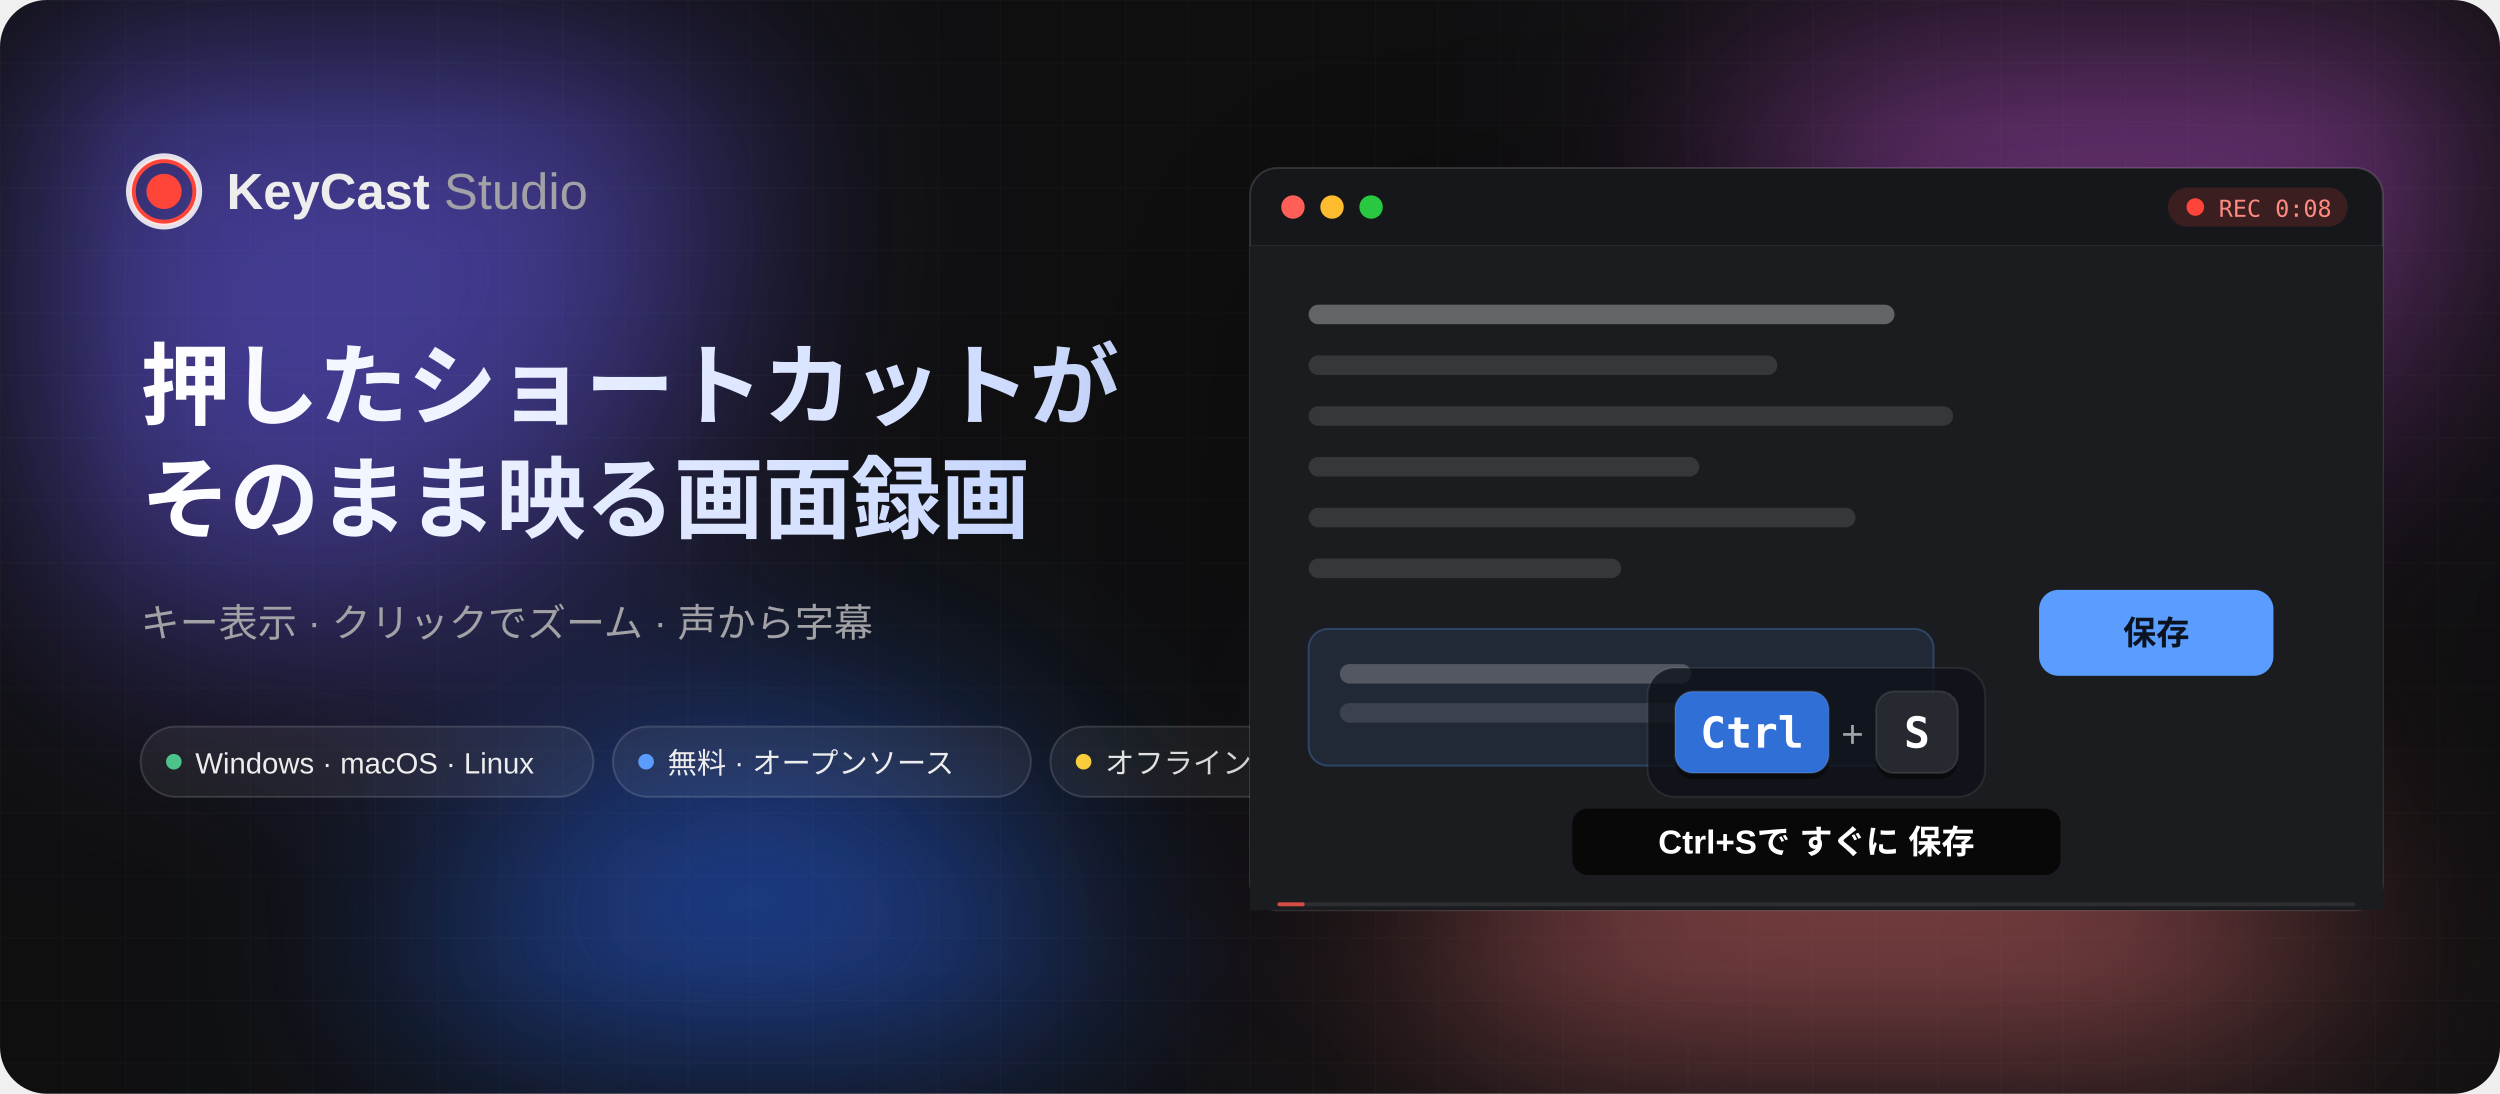
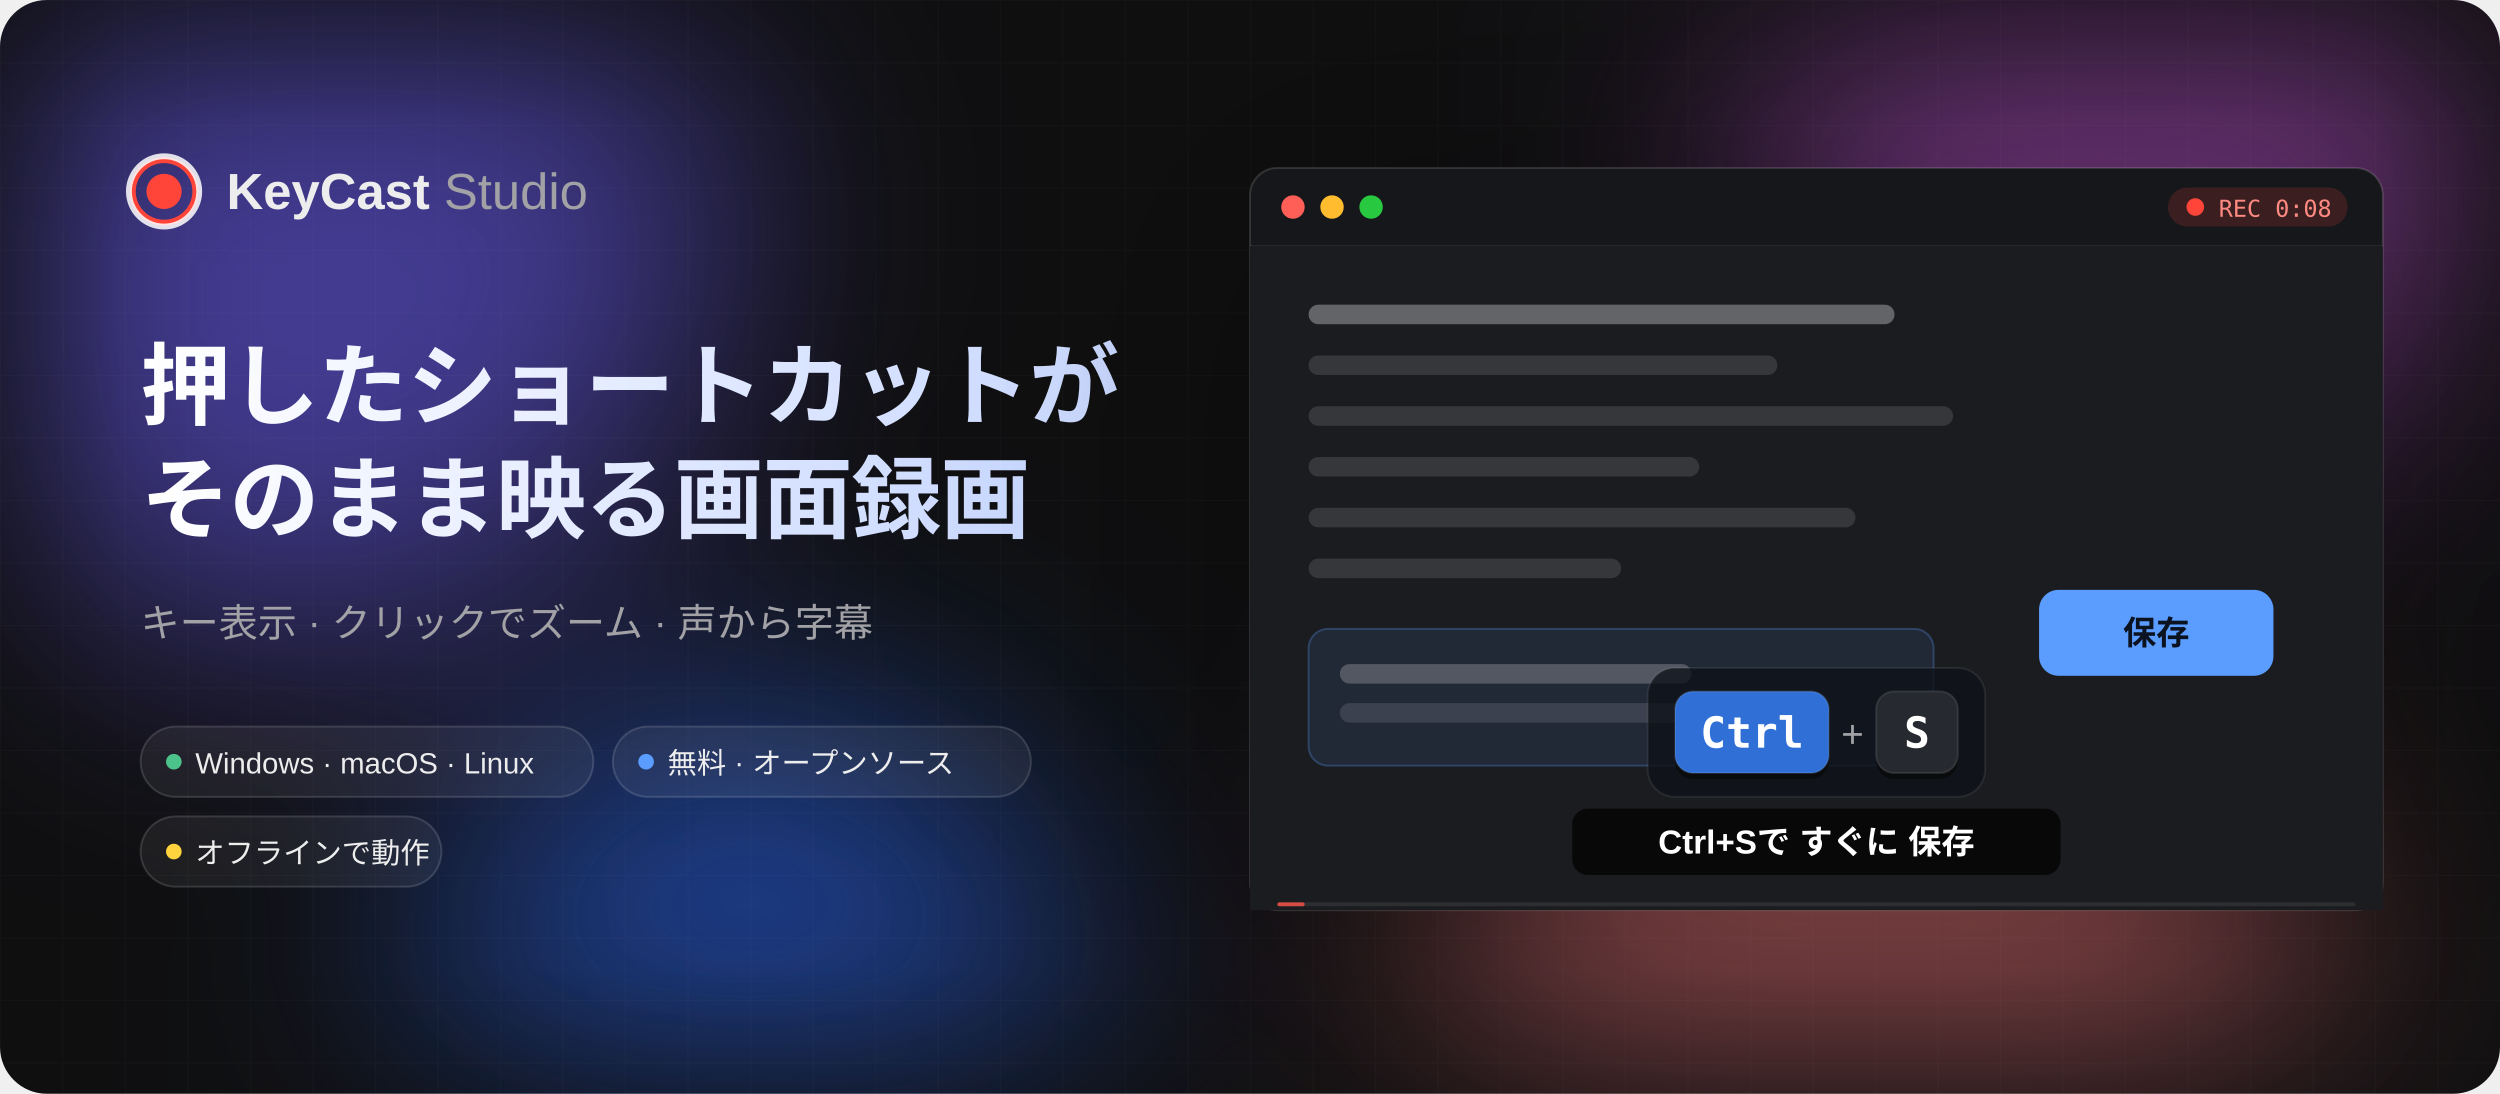
<svg xmlns="http://www.w3.org/2000/svg" width="1280" height="560" viewBox="0 0 1280 560" role="img" aria-label="KeyCast Studio — 押したショートカットが そのまま映る画面録画">
  <style>
text{font-family:'Segoe UI Variable Display','Segoe UI',-apple-system,BlinkMacSystemFont,'Helvetica Neue',Arial,'Malgun Gothic','Apple SD Gothic Neo','Noto Sans CJK KR','Hiragino Sans','Microsoft YaHei',sans-serif}
.mono{font-family:'Cascadia Mono',Consolas,'SF Mono',Menlo,monospace}
*{transform-box:view-box}

.blob{animation:drift 18s ease-in-out infinite alternate}
.b1{animation-duration:22s;animation-delay:-6s}.b2{animation-duration:26s;animation-delay:-11s}.b3{animation-duration:20s;animation-delay:-3s}
@keyframes drift{0%{transform:translate(0,0)}50%{transform:translate(40px,-30px)}100%{transform:translate(-30px,25px)}}
.zoom{transform-origin:1104px 324px;animation:zoom 8s cubic-bezier(0.22,1,0.36,1) infinite}
@keyframes zoom{0%,27%{transform:scale(1)}40%,64%{transform:scale(1.55)}80%,100%{transform:scale(1)}}
.cur{animation:cur 8s cubic-bezier(0.22,1,0.36,1) infinite}
@keyframes cur{0%{transform:translate(760px,416px)}20%,72%{transform:translate(1104px,324px)}90%,100%{transform:translate(760px,416px)}}
.press{transform-origin:1104px 324px;animation:press 8s infinite}
@keyframes press{0%,24%{transform:scale(1)}25.5%{transform:scale(0.78)}28%,100%{transform:scale(1)}}
.rip{transform-origin:1104px 324px;animation:rip 8s cubic-bezier(0.22,1,0.36,1) infinite;opacity:0}
.rip2{animation-delay:0.18s}
@keyframes rip{0%,24.9%{transform:scale(0.2);opacity:0}25%{transform:scale(0.2);opacity:0.95}34%,100%{transform:scale(1.6);opacity:0}}
.btn{animation:btn 8s infinite}
@keyframes btn{0%,24%{fill:#5b9dff}26%,60%{fill:#7db2ff}70%,100%{fill:#5b9dff}}
.bubble{transform-origin:930px 374px;animation:bubble 8s cubic-bezier(0.22,1,0.36,1) infinite}
@keyframes bubble{0%,25%{opacity:0;transform:translateY(14px) scale(0.86)}30%,70%{opacity:1;transform:translateY(0) scale(1)}76%,100%{opacity:0;transform:translateY(-6px) scale(0.96)}}
.subs{animation:subs 8s infinite}
@keyframes subs{0%,28%{opacity:0}31%,84%{opacity:1}88%,100%{opacity:0}}
.w{fill:#ffffff;animation:word 8s infinite}
.w0{animation-name:word0}@keyframes word0{0%,32%{fill:#ffffff}33%,100%{fill:#ffd33d}}
.w1{animation-name:word1}@keyframes word1{0%,41%{fill:#ffffff}42%,100%{fill:#ffd33d}}
.w2{animation-name:word2}@keyframes word2{0%,50%{fill:#ffffff}51%,100%{fill:#ffd33d}}
.rec{animation:rec 1.6s ease-in-out infinite}
@keyframes rec{0%,100%{opacity:1}50%{opacity:0.35}}
.ring{transform-origin:84px 98px;animation:ring 2.4s ease-out infinite}
@keyframes ring{0%{transform:scale(0.6);opacity:0.7}100%{transform:scale(1.9);opacity:0}}
.in{animation:in 1s cubic-bezier(0.22,1,0.36,1) both}
.in1{animation-delay:0.1s}.in2{animation-delay:0.22s}.in3{animation-delay:0.34s}.in4{animation-delay:0.46s}
@keyframes in{from{opacity:0;transform:translateY(14px)}to{opacity:1;transform:none}}
.win{animation:win 1.2s cubic-bezier(0.22,1,0.36,1) 0.2s both}
@keyframes win{from{opacity:0;transform:translateY(24px) scale(0.97)}to{opacity:1;transform:none}}
.scan{animation:scan 8s linear infinite}
@keyframes scan{from{transform:translateX(0)}to{transform:translateX(552px)}}
@media (prefers-reduced-motion: reduce){*{animation:none!important}}
</style>
  <rect width="1280" height="560" rx="24" fill="#0f0f10" />
  <clipPath id="hc">
    <rect width="1280" height="560" rx="24" />
  </clipPath>
  <g clip-path="url(#hc)">
    <defs>
      <filter id="hb" x="-50%" y="-50%" width="200%" height="200%">
        <feGaussianBlur stdDeviation="67" />
      </filter>
    </defs>
    <g filter="url(#hb)" opacity="0.55">
      <circle class="blob b0" cx="153.6" cy="112" r="212.8" fill="#6d5efc" />
      <circle class="blob b1" cx="1088" cy="56" r="190.4" fill="#c254d8" />
      <circle class="blob b2" cx="960" cy="532" r="224" fill="#f7797d" />
      <circle class="blob b3" cx="384" cy="532" r="168" fill="#2b6bff" />
    </g>
    <rect width="1280" height="560" fill="url(#grid)" opacity="0.5" />
  </g>
  <defs>
    <pattern id="grid" width="32" height="32" patternUnits="userSpaceOnUse">
      <path d="M32 0H0V32" fill="none" stroke="rgba(255,255,255,0.04)" />
    </pattern>
    <linearGradient id="tg" x1="0" x2="1">
      <stop offset="0" stop-color="#ffffff" />
      <stop offset="1" stop-color="#c9d8ff" />
    </linearGradient>
    <clipPath id="wc">
      <rect x="640" y="126" width="580" height="340" rx="0" />
    </clipPath>
  </defs>
  <g class="in in0">
    <circle class="ring" cx="84" cy="98" r="16" fill="none" stroke="#ff453a" stroke-width="3" />
    <circle cx="84" cy="98" r="18" fill="none" stroke="rgba(255,255,255,0.85)" stroke-width="3" />
    <circle class="rec" cx="84" cy="98" r="9" fill="#ff453a" />
    <text x="116" y="107" font-size="26" font-weight="700" fill="#ededed">KeyCast <tspan fill="#a1a1a6" font-weight="400">Studio</tspan>
    </text>
  </g>
  <g class="in in1">
    <text x="72" y="214" font-size="46" font-weight="750" fill="url(#tg)" letter-spacing="-0.5">押したショートカットが</text>
  </g>
  <g class="in in2">
    <text x="72" y="271.96" font-size="46" font-weight="750" fill="url(#tg)" letter-spacing="-0.5">そのまま映る画面録画</text>
  </g>
  <g class="in in3">
    <text x="72" y="326" font-size="20" fill="#a1a1a6">キー表示 · クリックでズーム · 声から字幕</text>
  </g>
  <g class="in in4">
    <rect x="72" y="372" width="231.8" height="36" rx="18" fill="rgba(255,255,255,0.06)" stroke="rgba(255,255,255,0.14)" />
    <circle cx="89" cy="390" r="4" fill="#4cc38a" />
    <text x="100" y="396" font-size="15" fill="#ededed">Windows · macOS · Linux</text>
    <rect x="313.8" y="372" width="214" height="36" rx="18" fill="rgba(255,255,255,0.06)" stroke="rgba(255,255,255,0.14)" />
    <circle cx="330.8" cy="390" r="4" fill="#5b9dff" />
    <text x="341.8" y="396" font-size="15" fill="#ededed">無料 · オープンソース</text>
-     <rect x="537.8" y="372" width="154" height="36" rx="18" fill="rgba(255,255,255,0.06)" stroke="rgba(255,255,255,0.14)" />
-     <circle cx="554.8" cy="390" r="4" fill="#ffd33d" />
-     <text x="565.8" y="396" font-size="15" fill="#ededed">オフラインで動作</text>
+     <rect x="72" y="418" width="154" height="36" rx="18" fill="rgba(255,255,255,0.06)" stroke="rgba(255,255,255,0.14)" />
+     <circle cx="89" cy="436" r="4" fill="#ffd33d" />
+     <text x="100" y="442" font-size="15" fill="#ededed">オフラインで動作</text>
  </g>
  <g class="win">
    <rect x="638" y="96" width="584" height="380" rx="16" fill="rgba(0,0,0,0.45)" filter="url(#hb)" opacity="0.6" />
    <rect x="640" y="86" width="580" height="380" rx="14" fill="#16171a" stroke="rgba(255,255,255,0.14)" />
    <circle cx="662" cy="106" r="6" fill="#ff5f57" />
    <circle cx="682" cy="106" r="6" fill="#febc2e" />
    <circle cx="702" cy="106" r="6" fill="#28c840" />
    <rect x="1110" y="96" width="92" height="20" rx="10" fill="rgba(255,69,58,0.16)" />
    <circle class="rec" cx="1124" cy="106" r="4.5" fill="#ff453a" />
    <text x="1136" y="111" font-size="12" fill="#ff8a82" class="mono">REC 0:08</text>
    <line x1="640" y1="126" x2="1220" y2="126" stroke="rgba(255,255,255,0.08)" />
    <g clip-path="url(#wc)">
      <g class="zoom">
        <rect x="640" y="126" width="580" height="340" fill="#1b1c20" />
        <rect x="670" y="156" width="300" height="10" rx="5" fill="rgba(255,255,255,0.32)" />
        <rect x="670" y="182" width="240" height="10" rx="5" fill="rgba(255,255,255,0.12)" />
        <rect x="670" y="208" width="330" height="10" rx="5" fill="rgba(255,255,255,0.12)" />
        <rect x="670" y="234" width="200" height="10" rx="5" fill="rgba(255,255,255,0.12)" />
        <rect x="670" y="260" width="280" height="10" rx="5" fill="rgba(255,255,255,0.12)" />
        <rect x="670" y="286" width="160" height="10" rx="5" fill="rgba(255,255,255,0.12)" />
        <rect x="670" y="322" width="320" height="70" rx="10" fill="rgba(91,157,255,0.10)" stroke="rgba(91,157,255,0.28)" />
        <rect x="686" y="340" width="180" height="10" rx="5" fill="rgba(255,255,255,0.22)" />
        <rect x="686" y="360" width="240" height="10" rx="5" fill="rgba(255,255,255,0.12)" />
        <g class="press">
          <rect class="btn" x="1044" y="302" width="120" height="44" rx="10" fill="#5b9dff" />
          <text x="1104" y="330" text-anchor="middle" font-size="17" font-weight="650" fill="#0b1220">保存</text>
        </g>
        <circle class="rip" cx="1104" cy="324" r="34" fill="rgba(255,211,61,0.25)" stroke="#ffd33d" stroke-width="3.5" />
        <circle class="rip rip2" cx="1104" cy="324" r="34" fill="none" stroke="#ffd33d" stroke-width="2" />
        <g class="cur">
          <g transform="scale(1.7)">
            <path d="M0 0 L0 17.2 L4.4 13.4 L7.3 20 L10 18.8 L7.1 12.4 L12.6 12.4 Z" fill="#111" stroke="#fff" stroke-width="1.4" stroke-linejoin="round" />
          </g>
        </g>
      </g>
    </g>
    <g class="bubble">
      <rect x="843.62" y="342" width="172.76" height="66" rx="14" fill="rgba(13,17,23,0.78)" stroke="rgba(255,255,255,0.08)" />
      <g transform="translate(857.62,354)">
        <g>
          <rect x="0" y="3" width="78.76" height="41.8" rx="9.24" fill="#0a0b0d" />
          <rect x="0" y="0" width="78.76" height="41.8" rx="9.24" fill="#2f6fd6" stroke="rgba(255,255,255,0.10)" />
          <text x="39.38" y="28.82" text-anchor="middle" font-size="22" font-weight="650" fill="#ffffff" class="mono">Ctrl</text>
        </g>
        <text x="90.86" y="28.6" text-anchor="middle" font-size="19.8" fill="rgba(255,255,255,0.6)">+</text>
        <g>
          <rect x="102.96" y="3" width="41.8" height="41.8" rx="9.24" fill="#0a0b0d" />
          <rect x="102.96" y="0" width="41.8" height="41.8" rx="9.24" fill="#26292f" stroke="rgba(255,255,255,0.10)" />
          <text x="123.86" y="28.82" text-anchor="middle" font-size="22" font-weight="650" fill="#ffffff" class="mono">S</text>
        </g>
      </g>
    </g>
    <g class="subs">
      <rect x="805" y="414" width="250" height="34" rx="8" fill="rgba(0,0,0,0.72)" />
      <text x="930" y="437" text-anchor="middle" font-size="17" font-weight="650">
        <tspan class="w w0">Ctrl+Sで</tspan>
        <tspan class="w w1">すぐに</tspan>
        <tspan class="w w2">保存</tspan>
      </text>
    </g>
    <rect class="scan" x="654" y="462" width="14" height="2" rx="1" fill="#ff453a" opacity="0.8" />
    <rect x="654" y="462" width="552" height="2" rx="1" fill="rgba(255,255,255,0.08)" />
  </g>
</svg>
